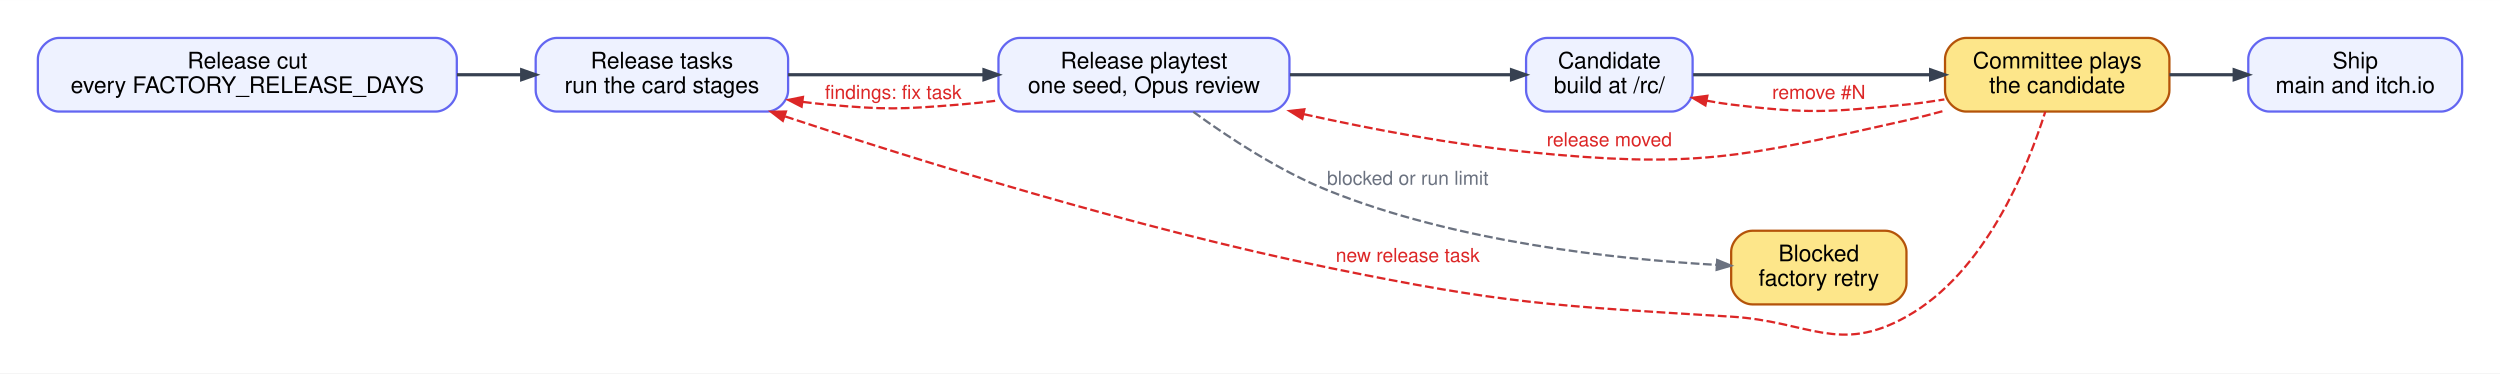
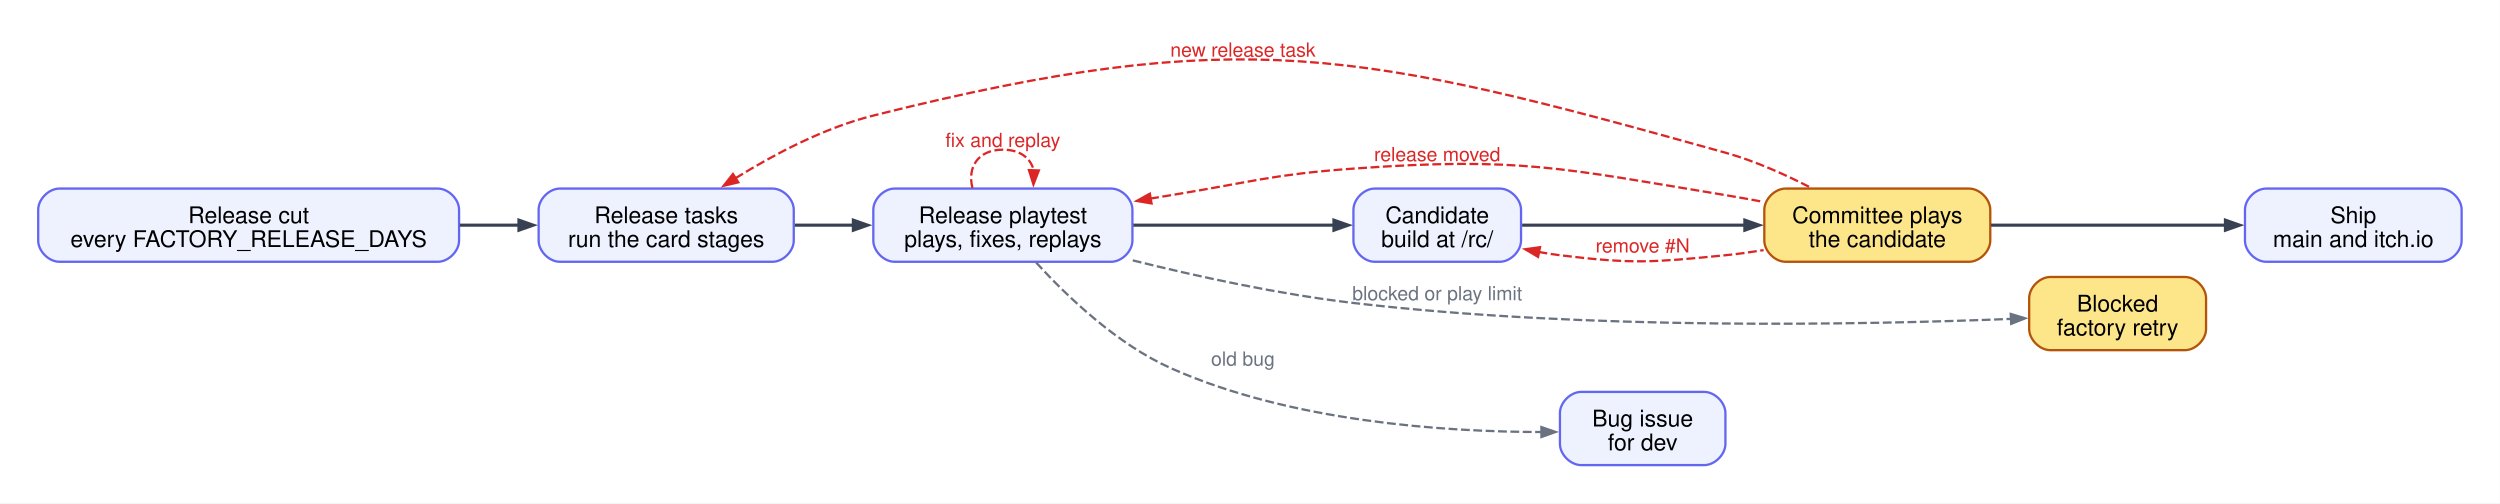
- <svg xmlns="http://www.w3.org/2000/svg" width="1426pt" height="213pt" viewBox="0.00 0.00 1426.20 212.95">
-   <g id="graph0" class="graph" transform="scale(1 1) rotate(0) translate(21.6 191.35)">
-     <polygon fill="white" stroke="transparent" points="-21.6,21.6 -21.6,-191.35 1404.6,-191.35 1404.6,21.6 -21.6,21.6" />
+ <svg xmlns="http://www.w3.org/2000/svg" width="1414pt" height="285pt" viewBox="0.00 0.00 1414.00 285.00">
+   <g id="graph0" class="graph" transform="scale(1 1) rotate(0) translate(21.6 263.06)">
+     <polygon fill="white" stroke="none" points="-21.6,21.6 -21.6,-263.06 1392.3,-263.06 1392.3,21.6 -21.6,21.6" />
    <g id="node1" class="node">
-       <path fill="#eef2ff" stroke="#6366f1" stroke-width="1.3" d="M227,-169.75C227,-169.75 12,-169.75 12,-169.75 6,-169.75 0,-163.75 0,-157.75 0,-157.75 0,-139.75 0,-139.75 0,-133.75 6,-127.75 12,-127.75 12,-127.75 227,-127.75 227,-127.75 233,-127.75 239,-133.75 239,-139.75 239,-139.75 239,-157.75 239,-157.75 239,-163.75 233,-169.75 227,-169.75" />
-       <text text-anchor="middle" x="119.5" y="-152.35" font-family="Helvetica,sans-Serif" font-size="13.00">Release cut</text>
-       <text text-anchor="middle" x="119.5" y="-138.35" font-family="Helvetica,sans-Serif" font-size="13.00">every FACTORY_RELEASE_DAYS</text>
+       <path fill="#eef2ff" stroke="#6366f1" stroke-width="1.3" d="M226.05,-156.4C226.05,-156.4 12,-156.4 12,-156.4 6,-156.4 0,-150.4 0,-144.4 0,-144.4 0,-127 0,-127 0,-121 6,-115 12,-115 12,-115 226.05,-115 226.05,-115 232.05,-115 238.05,-121 238.05,-127 238.05,-127 238.05,-144.4 238.05,-144.4 238.05,-150.4 232.05,-156.4 226.05,-156.4" />
+       <text xml:space="preserve" text-anchor="middle" x="119.03" y="-136.85" font-family="Helvetica,sans-Serif" font-size="13.00">Release cut</text>
+       <text xml:space="preserve" text-anchor="middle" x="119.03" y="-123.35" font-family="Helvetica,sans-Serif" font-size="13.00">every FACTORY_RELEASE_DAYS</text>
    </g>
    <g id="node2" class="node">
-       <path fill="#eef2ff" stroke="#6366f1" stroke-width="1.3" d="M416,-169.75C416,-169.75 296,-169.75 296,-169.75 290,-169.75 284,-163.75 284,-157.75 284,-157.75 284,-139.75 284,-139.75 284,-133.75 290,-127.75 296,-127.75 296,-127.75 416,-127.75 416,-127.75 422,-127.75 428,-133.75 428,-139.75 428,-139.75 428,-157.75 428,-157.75 428,-163.75 422,-169.75 416,-169.75" />
-       <text text-anchor="middle" x="356" y="-152.35" font-family="Helvetica,sans-Serif" font-size="13.00">Release tasks</text>
-       <text text-anchor="middle" x="356" y="-138.35" font-family="Helvetica,sans-Serif" font-size="13.00">run the card stages</text>
+       <path fill="#eef2ff" stroke="#6366f1" stroke-width="1.3" d="M415.35,-156.4C415.35,-156.4 295.05,-156.4 295.05,-156.4 289.05,-156.4 283.05,-150.4 283.05,-144.4 283.05,-144.4 283.05,-127 283.05,-127 283.05,-121 289.05,-115 295.05,-115 295.05,-115 415.35,-115 415.35,-115 421.35,-115 427.35,-121 427.35,-127 427.35,-127 427.35,-144.4 427.35,-144.4 427.35,-150.4 421.35,-156.4 415.35,-156.4" />
+       <text xml:space="preserve" text-anchor="middle" x="355.2" y="-136.85" font-family="Helvetica,sans-Serif" font-size="13.00">Release tasks</text>
+       <text xml:space="preserve" text-anchor="middle" x="355.2" y="-123.35" font-family="Helvetica,sans-Serif" font-size="13.00">run the card stages</text>
    </g>
    <g id="edge1" class="edge">
-       <path fill="none" stroke="#374151" stroke-width="1.8" d="M239.12,-148.75C251.58,-148.75 264.02,-148.75 275.88,-148.75" />
-       <polygon fill="#374151" stroke="#374151" stroke-width="1.8" points="275.99,-151.55 283.99,-148.75 275.99,-145.95 275.99,-151.55" />
+       <path fill="none" stroke="#374151" stroke-width="1.8" d="M238.48,-135.7C249.8,-135.7 261.1,-135.7 271.96,-135.7" />
+       <polygon fill="#374151" stroke="#374151" stroke-width="1.8" points="271.93,-138.5 279.93,-135.7 271.93,-132.9 271.93,-138.5" />
    </g>
    <g id="node3" class="node">
-       <path fill="#eef2ff" stroke="#6366f1" stroke-width="1.3" d="M702,-169.75C702,-169.75 560,-169.75 560,-169.75 554,-169.75 548,-163.75 548,-157.75 548,-157.75 548,-139.75 548,-139.75 548,-133.75 554,-127.75 560,-127.75 560,-127.75 702,-127.75 702,-127.75 708,-127.75 714,-133.75 714,-139.75 714,-139.75 714,-157.75 714,-157.75 714,-163.75 708,-169.75 702,-169.75" />
-       <text text-anchor="middle" x="631" y="-152.35" font-family="Helvetica,sans-Serif" font-size="13.00">Release playtest</text>
-       <text text-anchor="middle" x="631" y="-138.35" font-family="Helvetica,sans-Serif" font-size="13.00">one seed, Opus review</text>
+       <path fill="#eef2ff" stroke="#6366f1" stroke-width="1.3" d="M606.9,-156.4C606.9,-156.4 484.35,-156.4 484.35,-156.4 478.35,-156.4 472.35,-150.4 472.35,-144.4 472.35,-144.4 472.35,-127 472.35,-127 472.35,-121 478.35,-115 484.35,-115 484.35,-115 606.9,-115 606.9,-115 612.9,-115 618.9,-121 618.9,-127 618.9,-127 618.9,-144.4 618.9,-144.4 618.9,-150.4 612.9,-156.4 606.9,-156.4" />
+       <text xml:space="preserve" text-anchor="middle" x="545.63" y="-136.85" font-family="Helvetica,sans-Serif" font-size="13.00">Release playtest</text>
+       <text xml:space="preserve" text-anchor="middle" x="545.63" y="-123.35" font-family="Helvetica,sans-Serif" font-size="13.00">plays, fixes, replays</text>
    </g>
    <g id="edge2" class="edge">
-       <path fill="none" stroke="#374151" stroke-width="1.8" d="M428.01,-148.75C462.09,-148.75 503.3,-148.75 539.59,-148.75" />
-       <polygon fill="#374151" stroke="#374151" stroke-width="1.8" points="539.73,-151.55 547.73,-148.75 539.73,-145.95 539.73,-151.55" />
+       <path fill="none" stroke="#374151" stroke-width="1.8" d="M427.97,-135.7C438.85,-135.7 450.15,-135.7 461.25,-135.7" />
+       <polygon fill="#374151" stroke="#374151" stroke-width="1.8" points="461.08,-138.5 469.08,-135.7 461.08,-132.9 461.08,-138.5" />
+     </g>
+     <g id="node5" class="node">
+       <path fill="#fde68a" stroke="#b45309" stroke-width="1.3" d="M1092.1,-156.4C1092.1,-156.4 988.3,-156.4 988.3,-156.4 982.3,-156.4 976.3,-150.4 976.3,-144.4 976.3,-144.4 976.3,-127 976.3,-127 976.3,-121 982.3,-115 988.3,-115 988.3,-115 1092.1,-115 1092.1,-115 1098.1,-115 1104.1,-121 1104.1,-127 1104.1,-127 1104.1,-144.4 1104.1,-144.4 1104.1,-150.4 1098.1,-156.4 1092.1,-156.4" />
+       <text xml:space="preserve" text-anchor="middle" x="1040.2" y="-136.85" font-family="Helvetica,sans-Serif" font-size="13.00">Committee plays</text>
+       <text xml:space="preserve" text-anchor="middle" x="1040.2" y="-123.35" font-family="Helvetica,sans-Serif" font-size="13.00">the candidate</text>
+     </g>
+     <g id="edge6" class="edge">
+       <path fill="none" stroke="#dc2626" stroke-width="1.3" stroke-dasharray="5,2" d="M394.35,-162.23C416.13,-175.73 444.55,-190.75 472.35,-197.7 680.34,-249.74 747.8,-234.38 954.3,-176.7 970.85,-172.08 988.11,-164.35 1002.71,-156.84" />
+       <polygon fill="#dc2626" stroke="#dc2626" stroke-width="1.3" points="395.97,-159.93 387.71,-158 392.96,-164.66 395.97,-159.93" />
+       <text xml:space="preserve" text-anchor="middle" x="681.4" y="-231.01" font-family="Helvetica,sans-Serif" font-size="11.00" fill="#dc2626">new release task</text>
+     </g>
+     <g id="edge9" class="edge">
+       <path fill="none" stroke="#dc2626" stroke-width="1.3" stroke-dasharray="5,2" d="M528.41,-156.79C525.48,-168.1 531.22,-178.4 545.63,-178.4 555.75,-178.4 561.6,-173.31 563.16,-166.35" />
+       <polygon fill="#dc2626" stroke="#dc2626" stroke-width="1.3" points="565.97,-166.66 562.91,-158.76 560.37,-166.85 565.97,-166.66" />
+       <text xml:space="preserve" text-anchor="middle" x="545.63" y="-179.95" font-family="Helvetica,sans-Serif" font-size="11.00" fill="#dc2626">fix and replay</text>
+     </g>
+     <g id="node4" class="node">
+       <path fill="#eef2ff" stroke="#6366f1" stroke-width="1.3" d="M826.7,-156.4C826.7,-156.4 755.9,-156.4 755.9,-156.4 749.9,-156.4 743.9,-150.4 743.9,-144.4 743.9,-144.4 743.9,-127 743.9,-127 743.9,-121 749.9,-115 755.9,-115 755.9,-115 826.7,-115 826.7,-115 832.7,-115 838.7,-121 838.7,-127 838.7,-127 838.7,-144.4 838.7,-144.4 838.7,-150.4 832.7,-156.4 826.7,-156.4" />
+       <text xml:space="preserve" text-anchor="middle" x="791.3" y="-136.85" font-family="Helvetica,sans-Serif" font-size="13.00">Candidate</text>
+       <text xml:space="preserve" text-anchor="middle" x="791.3" y="-123.35" font-family="Helvetica,sans-Serif" font-size="13.00">build at /rc/</text>
+     </g>
+     <g id="edge3" class="edge">
+       <path fill="none" stroke="#374151" stroke-width="1.8" d="M619.41,-135.7C655.72,-135.7 699.02,-135.7 732.95,-135.7" />
+       <polygon fill="#374151" stroke="#374151" stroke-width="1.8" points="732.89,-138.5 740.89,-135.7 732.89,-132.9 732.89,-138.5" />
    </g>
    <g id="edge8" class="edge">
-       <path fill="none" stroke="#dc2626" stroke-width="1.3" stroke-dasharray="5,2" d="M436.43,-133.25C441.01,-132.66 445.56,-132.15 450,-131.75 483.64,-128.7 492.33,-129.01 526,-131.75 533.11,-132.32 540.47,-133.12 547.84,-134.06" />
-       <polygon fill="#dc2626" stroke="#dc2626" stroke-width="1.3" points="435.7,-130.52 428.16,-134.39 436.47,-136.07 435.7,-130.52" />
-       <text text-anchor="middle" x="488" y="-134.95" font-family="Helvetica,sans-Serif" font-size="11.00" fill="#dc2626">findings: fix task</text>
-     </g>
-     <g id="node5" class="node">
-       <path fill="#fde68a" stroke="#b45309" stroke-width="1.3" d="M1204,-169.75C1204,-169.75 1100,-169.75 1100,-169.75 1094,-169.75 1088,-163.75 1088,-157.75 1088,-157.75 1088,-139.75 1088,-139.75 1088,-133.75 1094,-127.75 1100,-127.75 1100,-127.75 1204,-127.75 1204,-127.75 1210,-127.75 1216,-133.75 1216,-139.75 1216,-139.75 1216,-157.75 1216,-157.75 1216,-163.75 1210,-169.75 1204,-169.75" />
-       <text text-anchor="middle" x="1152" y="-152.35" font-family="Helvetica,sans-Serif" font-size="13.00">Committee plays</text>
-       <text text-anchor="middle" x="1152" y="-138.35" font-family="Helvetica,sans-Serif" font-size="13.00">the candidate</text>
-     </g>
-     <g id="edge6" class="edge">
-       <path fill="none" stroke="#dc2626" stroke-width="1.3" stroke-dasharray="5,2" d="M426.31,-124.97C501.67,-99.98 626.06,-61.24 736,-38.75 836.89,-18.11 863.21,-16.98 966,-10.75 1010.36,-8.06 1027.2,10.92 1066,-10.75 1110.96,-35.86 1135.07,-95.59 1145.17,-127.61" />
-       <polygon fill="#dc2626" stroke="#dc2626" stroke-width="1.3" points="424.98,-122.46 418.27,-127.64 426.75,-127.77 424.98,-122.46" />
-       <text text-anchor="middle" x="781.5" y="-41.95" font-family="Helvetica,sans-Serif" font-size="11.00" fill="#dc2626">new release task</text>
-     </g>
-     <g id="node4" class="node">
-       <path fill="#eef2ff" stroke="#6366f1" stroke-width="1.3" d="M932,-169.75C932,-169.75 861,-169.75 861,-169.75 855,-169.75 849,-163.75 849,-157.75 849,-157.75 849,-139.75 849,-139.75 849,-133.75 855,-127.75 861,-127.75 861,-127.75 932,-127.75 932,-127.75 938,-127.75 944,-133.75 944,-139.75 944,-139.75 944,-157.75 944,-157.75 944,-163.75 938,-169.75 932,-169.75" />
-       <text text-anchor="middle" x="896.5" y="-152.35" font-family="Helvetica,sans-Serif" font-size="13.00">Candidate</text>
-       <text text-anchor="middle" x="896.5" y="-138.35" font-family="Helvetica,sans-Serif" font-size="13.00">build at /rc/</text>
-     </g>
-     <g id="edge3" class="edge">
-       <path fill="none" stroke="#374151" stroke-width="1.8" d="M714.29,-148.75C755.42,-148.75 804.08,-148.75 840.61,-148.75" />
-       <polygon fill="#374151" stroke="#374151" stroke-width="1.8" points="840.69,-151.55 848.69,-148.75 840.69,-145.95 840.69,-151.55" />
-     </g>
-     <g id="edge9" class="edge">
-       <path fill="none" stroke="#dc2626" stroke-width="1.3" stroke-dasharray="5,2" d="M722.26,-126.24C761,-117.68 806.95,-108.97 849,-104.75 945.29,-95.08 971.59,-101.47 1066,-122.75 1073.08,-124.34 1080.42,-126.23 1087.69,-128.24" />
-       <polygon fill="#dc2626" stroke="#dc2626" stroke-width="1.3" points="721.3,-123.59 714.1,-128.07 722.52,-129.05 721.3,-123.59" />
-       <text text-anchor="middle" x="896.5" y="-107.95" font-family="Helvetica,sans-Serif" font-size="11.00" fill="#dc2626">release moved</text>
+       <path fill="none" stroke="#dc2626" stroke-width="1.3" stroke-dasharray="5,2" d="M628.91,-150.71C632.96,-151.39 636.98,-152.06 640.9,-152.7 686.56,-160.14 697.76,-164.36 743.9,-167.7 837.4,-174.47 861.8,-167.94 954.3,-152.7 961.27,-151.55 968.54,-150.25 975.77,-148.89" />
+       <polygon fill="#dc2626" stroke="#dc2626" stroke-width="1.3" points="629.71,-148 621.35,-149.41 628.76,-153.52 629.71,-148" />
+       <text xml:space="preserve" text-anchor="middle" x="791.3" y="-171.92" font-family="Helvetica,sans-Serif" font-size="11.00" fill="#dc2626">release moved</text>
    </g>
    <g id="node7" class="node">
-       <path fill="#fde68a" stroke="#b45309" stroke-width="1.3" d="M1054,-59.75C1054,-59.75 978,-59.75 978,-59.75 972,-59.75 966,-53.75 966,-47.75 966,-47.75 966,-29.75 966,-29.75 966,-23.75 972,-17.75 978,-17.75 978,-17.75 1054,-17.75 1054,-17.75 1060,-17.75 1066,-23.75 1066,-29.75 1066,-29.75 1066,-47.75 1066,-47.75 1066,-53.75 1060,-59.75 1054,-59.75" />
-       <text text-anchor="middle" x="1016" y="-42.35" font-family="Helvetica,sans-Serif" font-size="13.00">Blocked</text>
-       <text text-anchor="middle" x="1016" y="-28.35" font-family="Helvetica,sans-Serif" font-size="13.00">factory retry</text>
+       <path fill="#fde68a" stroke="#b45309" stroke-width="1.3" d="M1214.15,-106.4C1214.15,-106.4 1138.1,-106.4 1138.1,-106.4 1132.1,-106.4 1126.1,-100.4 1126.1,-94.4 1126.1,-94.4 1126.1,-77 1126.1,-77 1126.1,-71 1132.1,-65 1138.1,-65 1138.1,-65 1214.15,-65 1214.15,-65 1220.15,-65 1226.15,-71 1226.15,-77 1226.15,-77 1226.15,-94.4 1226.15,-94.4 1226.15,-100.4 1220.15,-106.4 1214.15,-106.4" />
+       <text xml:space="preserve" text-anchor="middle" x="1176.12" y="-86.85" font-family="Helvetica,sans-Serif" font-size="13.00">Blocked</text>
+       <text xml:space="preserve" text-anchor="middle" x="1176.12" y="-73.35" font-family="Helvetica,sans-Serif" font-size="13.00">factory retry</text>
    </g>
    <g id="edge10" class="edge">
-       <path fill="none" stroke="#6b7280" stroke-width="1.3" stroke-dasharray="5,2" d="M659.17,-127.58C679.32,-112.9 708.03,-94.02 736,-82.75 808.83,-53.39 899.7,-43.55 957.56,-40.29" />
-       <polygon fill="#6b7280" stroke="#6b7280" stroke-width="1.3" points="958.01,-43.07 965.85,-39.85 957.71,-37.48 958.01,-43.07" />
-       <text text-anchor="middle" x="781.5" y="-85.95" font-family="Helvetica,sans-Serif" font-size="11.00" fill="#6b7280">blocked or run limit</text>
+       <path fill="none" stroke="#6b7280" stroke-width="1.3" stroke-dasharray="5,2" d="M619.09,-115.79C656.12,-106.58 702.08,-96.6 743.9,-91.7 876.1,-76.2 1032.64,-79.34 1115.97,-82.7" />
+       <polygon fill="#6b7280" stroke="#6b7280" stroke-width="1.3" points="1115.68,-85.49 1123.8,-83.03 1115.92,-79.89 1115.68,-85.49" />
+       <text xml:space="preserve" text-anchor="middle" x="791.3" y="-93.25" font-family="Helvetica,sans-Serif" font-size="11.00" fill="#6b7280">blocked or play limit</text>
+     </g>
+     <g id="node8" class="node">
+       <path fill="#eef2ff" stroke="#6366f1" stroke-width="1.3" d="M942.3,-41.4C942.3,-41.4 872.7,-41.4 872.7,-41.4 866.7,-41.4 860.7,-35.4 860.7,-29.4 860.7,-29.4 860.7,-12 860.7,-12 860.7,-6 866.7,0 872.7,0 872.7,0 942.3,0 942.3,0 948.3,0 954.3,-6 954.3,-12 954.3,-12 954.3,-29.4 954.3,-29.4 954.3,-35.4 948.3,-41.4 942.3,-41.4" />
+       <text xml:space="preserve" text-anchor="middle" x="907.5" y="-21.85" font-family="Helvetica,sans-Serif" font-size="13.00">Bug issue</text>
+       <text xml:space="preserve" text-anchor="middle" x="907.5" y="-8.35" font-family="Helvetica,sans-Serif" font-size="13.00">for dev</text>
+     </g>
+     <g id="edge11" class="edge">
+       <path fill="none" stroke="#6b7280" stroke-width="1.3" stroke-dasharray="5,2" d="M564.46,-114.54C581.86,-95.47 610.14,-68.38 640.9,-54.7 708.62,-24.58 795,-18.79 850.54,-18.7" />
+       <polygon fill="#6b7280" stroke="#6b7280" stroke-width="1.3" points="850.22,-21.5 858.23,-18.74 850.24,-15.9 850.22,-21.5" />
+       <text xml:space="preserve" text-anchor="middle" x="681.4" y="-56.25" font-family="Helvetica,sans-Serif" font-size="11.00" fill="#6b7280">old bug</text>
    </g>
    <g id="edge4" class="edge">
-       <path fill="none" stroke="#374151" stroke-width="1.8" d="M944.29,-148.75C982.19,-148.75 1036.21,-148.75 1079.53,-148.75" />
-       <polygon fill="#374151" stroke="#374151" stroke-width="1.8" points="1079.76,-151.55 1087.76,-148.75 1079.76,-145.95 1079.76,-151.55" />
+       <path fill="none" stroke="#374151" stroke-width="1.8" d="M839.32,-135.7C874.97,-135.7 924.65,-135.7 965.56,-135.7" />
+       <polygon fill="#374151" stroke="#374151" stroke-width="1.8" points="965.3,-138.5 973.3,-135.7 965.3,-132.9 965.3,-138.5" />
    </g>
    <g id="edge7" class="edge">
-       <path fill="none" stroke="#dc2626" stroke-width="1.3" stroke-dasharray="5,2" d="M951.94,-133.97C956.67,-133.08 961.4,-132.31 966,-131.75 1010.12,-126.35 1021.77,-127.37 1066,-131.75 1073.04,-132.44 1080.36,-133.46 1087.62,-134.65" />
-       <polygon fill="#dc2626" stroke="#dc2626" stroke-width="1.3" points="951.29,-131.25 944.01,-135.6 952.41,-136.74 951.29,-131.25" />
-       <text text-anchor="middle" x="1016" y="-134.95" font-family="Helvetica,sans-Serif" font-size="11.00" fill="#dc2626">remove #N</text>
+       <path fill="none" stroke="#dc2626" stroke-width="1.3" stroke-dasharray="5,2" d="M848.6,-120.57C852.67,-119.82 856.74,-119.19 860.7,-118.7 901.99,-113.65 912.9,-114.6 954.3,-118.7 961.33,-119.4 968.64,-120.41 975.89,-121.6" />
+       <polygon fill="#dc2626" stroke="#dc2626" stroke-width="1.3" points="848.34,-117.76 841.04,-122.08 849.44,-123.25 848.34,-117.76" />
+       <text xml:space="preserve" text-anchor="middle" x="907.5" y="-120.25" font-family="Helvetica,sans-Serif" font-size="11.00" fill="#dc2626">remove #N</text>
    </g>
    <g id="node6" class="node">
-       <path fill="#eef2ff" stroke="#6366f1" stroke-width="1.3" d="M1371,-169.75C1371,-169.75 1273,-169.75 1273,-169.75 1267,-169.75 1261,-163.75 1261,-157.75 1261,-157.75 1261,-139.75 1261,-139.75 1261,-133.75 1267,-127.75 1273,-127.75 1273,-127.75 1371,-127.75 1371,-127.75 1377,-127.75 1383,-133.75 1383,-139.75 1383,-139.75 1383,-157.75 1383,-157.75 1383,-163.75 1377,-169.75 1371,-169.75" />
-       <text text-anchor="middle" x="1322" y="-152.35" font-family="Helvetica,sans-Serif" font-size="13.00">Ship</text>
-       <text text-anchor="middle" x="1322" y="-138.35" font-family="Helvetica,sans-Serif" font-size="13.00">main and itch.io</text>
+       <path fill="#eef2ff" stroke="#6366f1" stroke-width="1.3" d="M1358.7,-156.4C1358.7,-156.4 1260.15,-156.4 1260.15,-156.4 1254.15,-156.4 1248.15,-150.4 1248.15,-144.4 1248.15,-144.4 1248.15,-127 1248.15,-127 1248.15,-121 1254.15,-115 1260.15,-115 1260.15,-115 1358.7,-115 1358.7,-115 1364.7,-115 1370.7,-121 1370.7,-127 1370.7,-127 1370.7,-144.4 1370.7,-144.4 1370.7,-150.4 1364.7,-156.4 1358.7,-156.4" />
+       <text xml:space="preserve" text-anchor="middle" x="1309.42" y="-136.85" font-family="Helvetica,sans-Serif" font-size="13.00">Ship</text>
+       <text xml:space="preserve" text-anchor="middle" x="1309.42" y="-123.35" font-family="Helvetica,sans-Serif" font-size="13.00">main and itch.io</text>
    </g>
    <g id="edge5" class="edge">
-       <path fill="none" stroke="#374151" stroke-width="1.8" d="M1216.03,-148.75C1227.99,-148.75 1240.55,-148.75 1252.65,-148.75" />
-       <polygon fill="#374151" stroke="#374151" stroke-width="1.8" points="1252.95,-151.55 1260.95,-148.75 1252.95,-145.95 1252.95,-151.55" />
+       <path fill="none" stroke="#374151" stroke-width="1.8" d="M1104.53,-135.7C1144.43,-135.7 1196.01,-135.7 1237.31,-135.7" />
+       <polygon fill="#374151" stroke="#374151" stroke-width="1.8" points="1237.12,-138.5 1245.12,-135.7 1237.12,-132.9 1237.12,-138.5" />
    </g>
  </g>
</svg>
